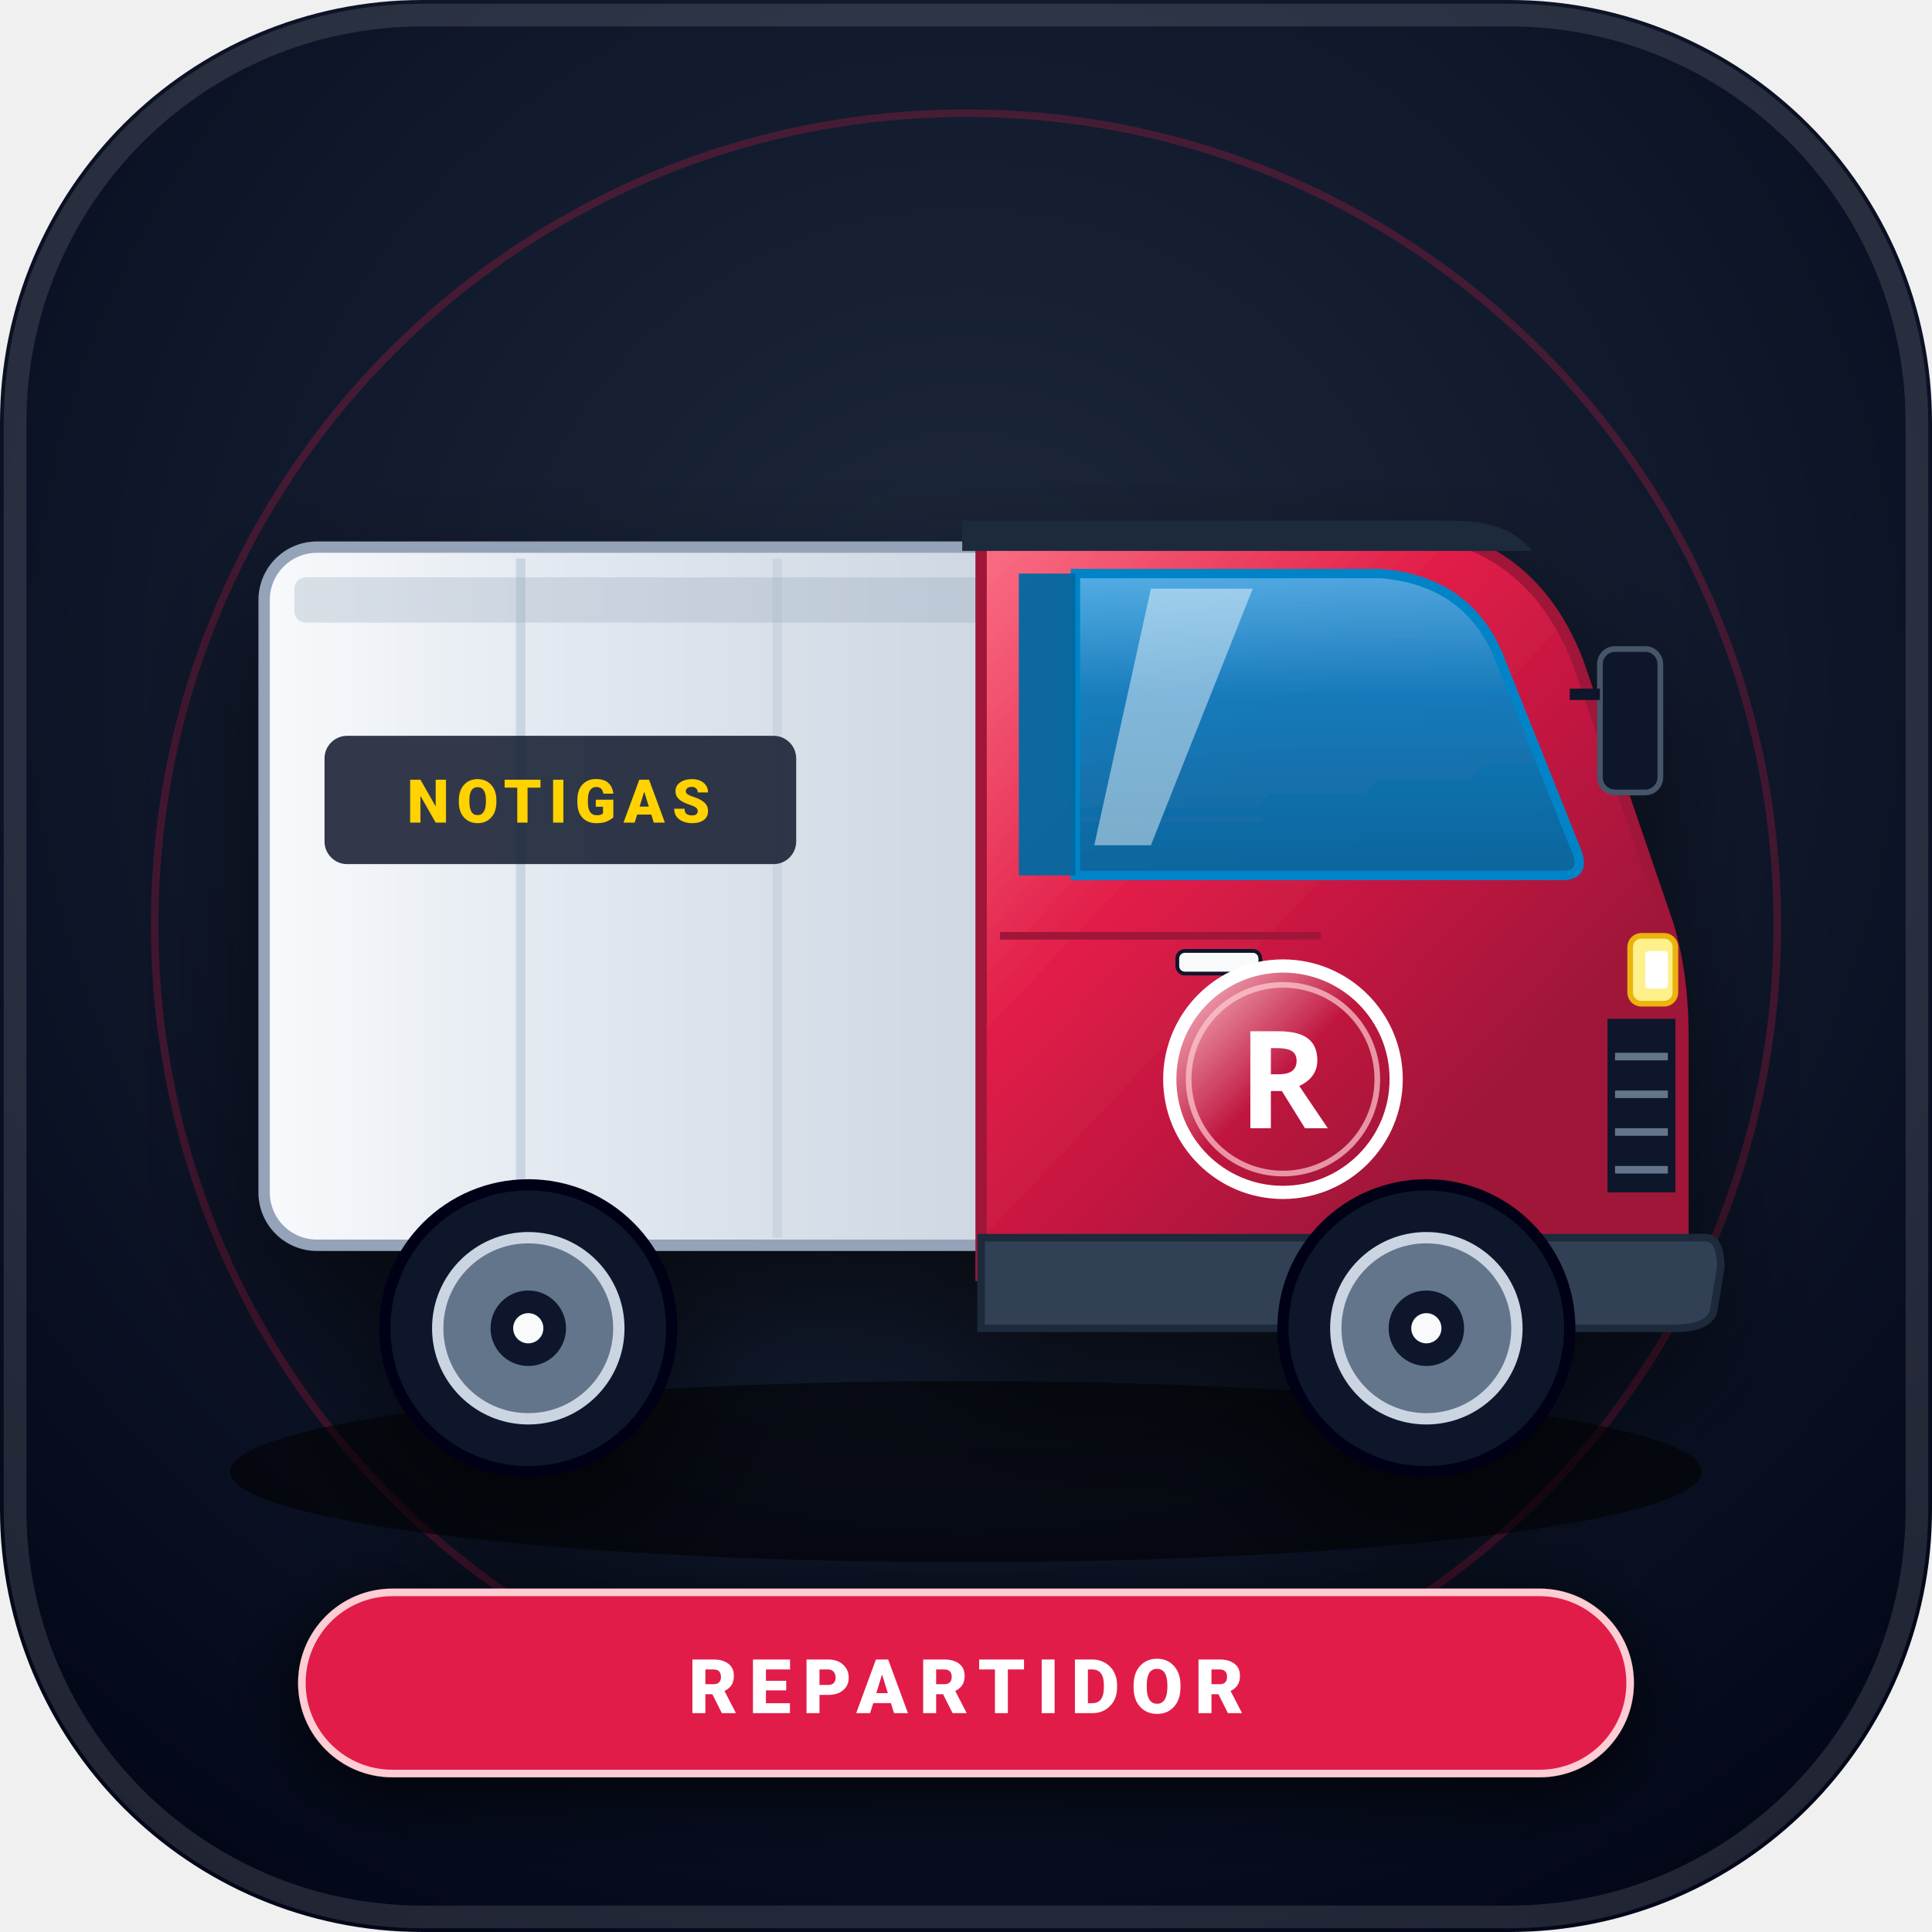
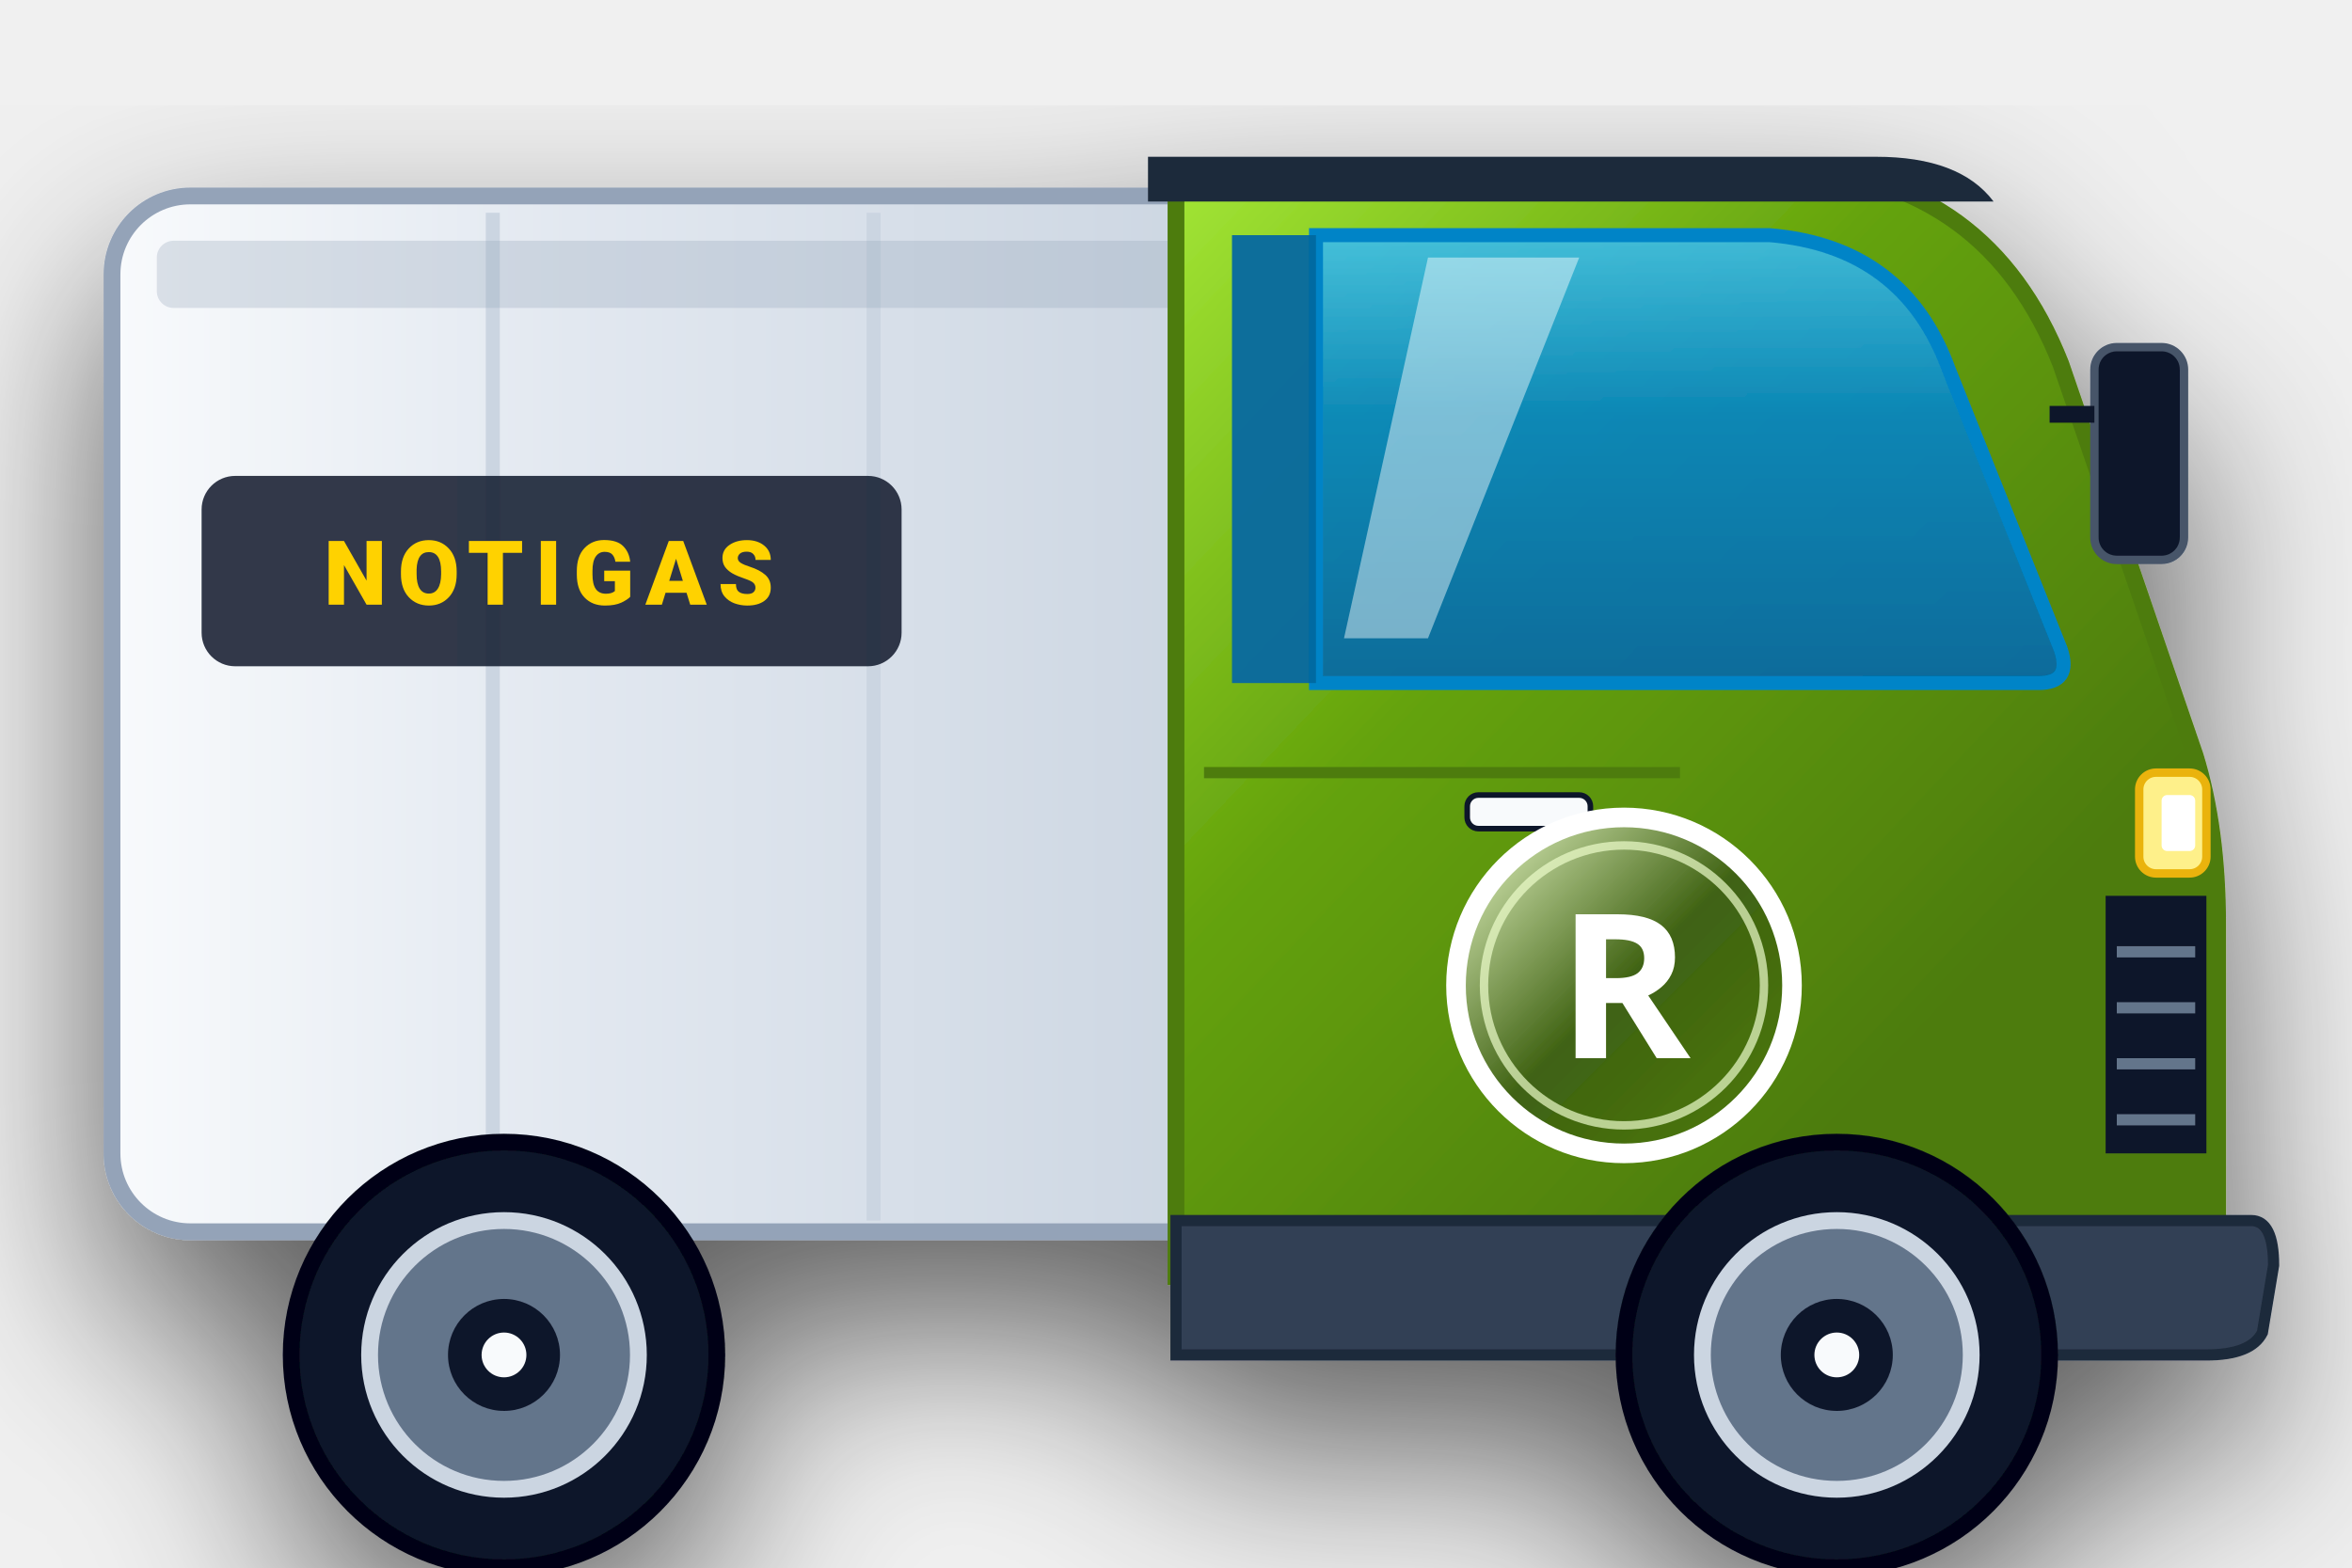
- <svg xmlns="http://www.w3.org/2000/svg" viewBox="0 0 512 512" width="512" height="512">
+ <svg xmlns="http://www.w3.org/2000/svg" viewBox="50 110 420 280">
  <defs>
    <radialGradient id="bgGrad" cx="50%" cy="35%" r="75%">
      <stop offset="0%" stop-color="#1E293B" />
      <stop offset="55%" stop-color="#0F172A" />
      <stop offset="100%" stop-color="#020617" />
    </radialGradient>
    <linearGradient id="cabGrad" x1="0%" y1="0%" x2="100%" y2="100%">
-       <stop offset="0%" stop-color="#FB7185" />
-       <stop offset="35%" stop-color="#E11D48" />
-       <stop offset="75%" stop-color="#9F1239" />
-       <stop offset="100%" stop-color="#9F1239" />
+       <stop offset="0%" stop-color="#A3E635" />
+       <stop offset="35%" stop-color="#65A30D" />
+       <stop offset="75%" stop-color="#4D7C0F" />
+       <stop offset="100%" stop-color="#4D7C0F" />
    </linearGradient>
    <linearGradient id="cargoGrad" x1="0%" y1="0%" x2="100%" y2="0%">
      <stop offset="0%" stop-color="#F8FAFC" />
      <stop offset="40%" stop-color="#E2E8F0" />
      <stop offset="100%" stop-color="#CBD5E1" />
    </linearGradient>
    <linearGradient id="badgeGrad" x1="0%" y1="0%" x2="100%" y2="100%">
-       <stop offset="0%" stop-color="#FECDD3" />
-       <stop offset="50%" stop-color="#BE123C" />
-       <stop offset="100%" stop-color="#9F1239" />
+       <stop offset="0%" stop-color="#ECFCCB" />
+       <stop offset="50%" stop-color="#3F6212" />
+       <stop offset="100%" stop-color="#4D7C0F" />
    </linearGradient>
    <linearGradient id="windshieldGrad" x1="0%" y1="0%" x2="0%" y2="100%">
      <stop offset="0%" stop-color="#38BDF8" stop-opacity="0.85" />
      <stop offset="40%" stop-color="#0284C7" stop-opacity="0.9" />
      <stop offset="100%" stop-color="#0369A1" stop-opacity="0.95" />
    </linearGradient>
    <filter id="truckShadow" x="-10%" y="-10%" width="130%" height="130%">
      <feDropShadow dx="0" dy="16" stdDeviation="18" flood-color="#000000" flood-opacity="0.6" />
    </filter>
  </defs>
-   <rect width="512" height="512" rx="112" fill="url(#bgGrad)" />
-   <rect width="504" height="504" x="4" y="4" rx="108" fill="none" stroke="rgba(255,255,255,0.12)" stroke-width="6" />
-   <circle cx="256" cy="245" r="215" fill="none" stroke="#E11D48" stroke-opacity="0.25" stroke-width="2" />
-   <ellipse cx="256" cy="390" rx="195" ry="24" fill="rgba(0,0,0,0.55)" />
  <g filter="url(#truckShadow)">
    <rect x="70" y="145" width="205" height="185" rx="14" fill="url(#cargoGrad)" stroke="#94A3B8" stroke-width="3" />
    <line x1="138" y1="148" x2="138" y2="328" stroke="#CBD5E1" stroke-width="2.5" />
    <line x1="206" y1="148" x2="206" y2="328" stroke="#CBD5E1" stroke-width="2.5" />
    <rect x="78" y="153" width="189" height="12" rx="3" fill="#94A3B8" opacity="0.3" />
    <rect x="86" y="195" width="125" height="34" rx="6" fill="#0F172A" opacity="0.85" />
    <text x="148" y="218" font-family="'Segoe UI', Roboto, Montserrat, sans-serif" font-weight="900" font-size="16" fill="#FFD200" text-anchor="middle" letter-spacing="2">NOTIGAS</text>
-     <path d="M 260 140 L 370 140 Q 405 142 418 175 L 442 245 Q 446 258 446 275 L 446 332 Q 446 338 440 338 L 260 338 Z" fill="url(#cabGrad)" stroke="#9F1239" stroke-width="3" />
+     <path d="M 260 140 L 370 140 Q 405 142 418 175 L 442 245 Q 446 258 446 275 L 446 332 Q 446 338 440 338 L 260 338 Z" fill="url(#cabGrad)" stroke="#4D7C0F" stroke-width="3" />
    <path d="M 285 152 L 366 152 Q 390 154 398 176 L 418 226 Q 420 232 414 232 L 285 232 Z" fill="url(#windshieldGrad)" stroke="#0284C7" stroke-width="2.5" />
    <path d="M 305 156 L 332 156 L 305 224 L 290 224 Z" fill="rgba(255,255,255,0.45)" />
    <path d="M 285 152 L 285 232 L 270 232 L 270 152 Z" fill="#0369A1" opacity="0.95" />
    <path d="M 255 138 L 385 138 Q 400 138 406 146 L 255 146 Z" fill="#1E293B" />
    <rect x="424" y="172" width="16" height="38" rx="4" fill="#0F172A" stroke="#475569" stroke-width="1.5" />
    <line x1="416" y1="184" x2="424" y2="184" stroke="#0F172A" stroke-width="3" />
-     <line x1="265" y1="248" x2="350" y2="248" stroke="#9F1239" stroke-width="2" />
+     <line x1="265" y1="248" x2="350" y2="248" stroke="#4D7C0F" stroke-width="2" />
    <rect x="312" y="252" width="22" height="6" rx="2" fill="#F8FAFC" stroke="#0F172A" stroke-width="1" />
    <circle cx="340" cy="286" r="30" fill="url(#badgeGrad)" stroke="#FFFFFF" stroke-width="3.5" />
-     <circle cx="340" cy="286" r="25" fill="none" stroke="#FECDD3" stroke-width="1.5" opacity="0.7" />
+     <circle cx="340" cy="286" r="25" fill="none" stroke="#ECFCCB" stroke-width="1.5" opacity="0.7" />
    <text x="340" y="299" font-family="'Impact', 'Arial Black', sans-serif" font-weight="900" font-size="36" fill="#FFFFFF" text-anchor="middle" letter-spacing="1">R</text>
    <path d="M 426 270 L 444 270 L 444 316 L 426 316 Z" fill="#0F172A" />
    <line x1="428" y1="280" x2="442" y2="280" stroke="#64748B" stroke-width="2" />
    <line x1="428" y1="290" x2="442" y2="290" stroke="#64748B" stroke-width="2" />
    <line x1="428" y1="300" x2="442" y2="300" stroke="#64748B" stroke-width="2" />
    <line x1="428" y1="310" x2="442" y2="310" stroke="#64748B" stroke-width="2" />
    <rect x="432" y="248" width="12" height="18" rx="3" fill="#FEF08A" stroke="#EAB308" stroke-width="1.5" />
    <rect x="436" y="252" width="6" height="10" rx="1" fill="#FFFFFF" />
    <path d="M 260 328 L 452 328 Q 456 328 456 336 L 454 348 Q 452 352 444 352 L 260 352 Z" fill="#334155" stroke="#1E293B" stroke-width="2" />
    <g>
      <circle cx="140" cy="352" r="38" fill="#0F172A" stroke="#020617" stroke-width="3" />
      <circle cx="140" cy="352" r="24" fill="#64748B" stroke="#CBD5E1" stroke-width="3" />
      <circle cx="140" cy="352" r="10" fill="#0F172A" />
      <circle cx="140" cy="352" r="4" fill="#F8FAFC" />
    </g>
    <g>
      <circle cx="378" cy="352" r="38" fill="#0F172A" stroke="#020617" stroke-width="3" />
      <circle cx="378" cy="352" r="24" fill="#64748B" stroke="#CBD5E1" stroke-width="3" />
      <circle cx="378" cy="352" r="10" fill="#0F172A" />
      <circle cx="378" cy="352" r="4" fill="#F8FAFC" />
    </g>
  </g>
-   <g filter="drop-shadow(0 4px 10px rgba(0,0,0,0.8))">
-     <rect x="80" y="422" width="352" height="48" rx="24" fill="#E11D48" stroke="#FECDD3" stroke-width="2" />
-     <text x="256" y="454" font-family="'Segoe UI', Roboto, Montserrat, sans-serif" font-weight="900" font-size="20" fill="#FFFFFF" text-anchor="middle" letter-spacing="3">REPARTIDOR</text>
-   </g>
</svg>
